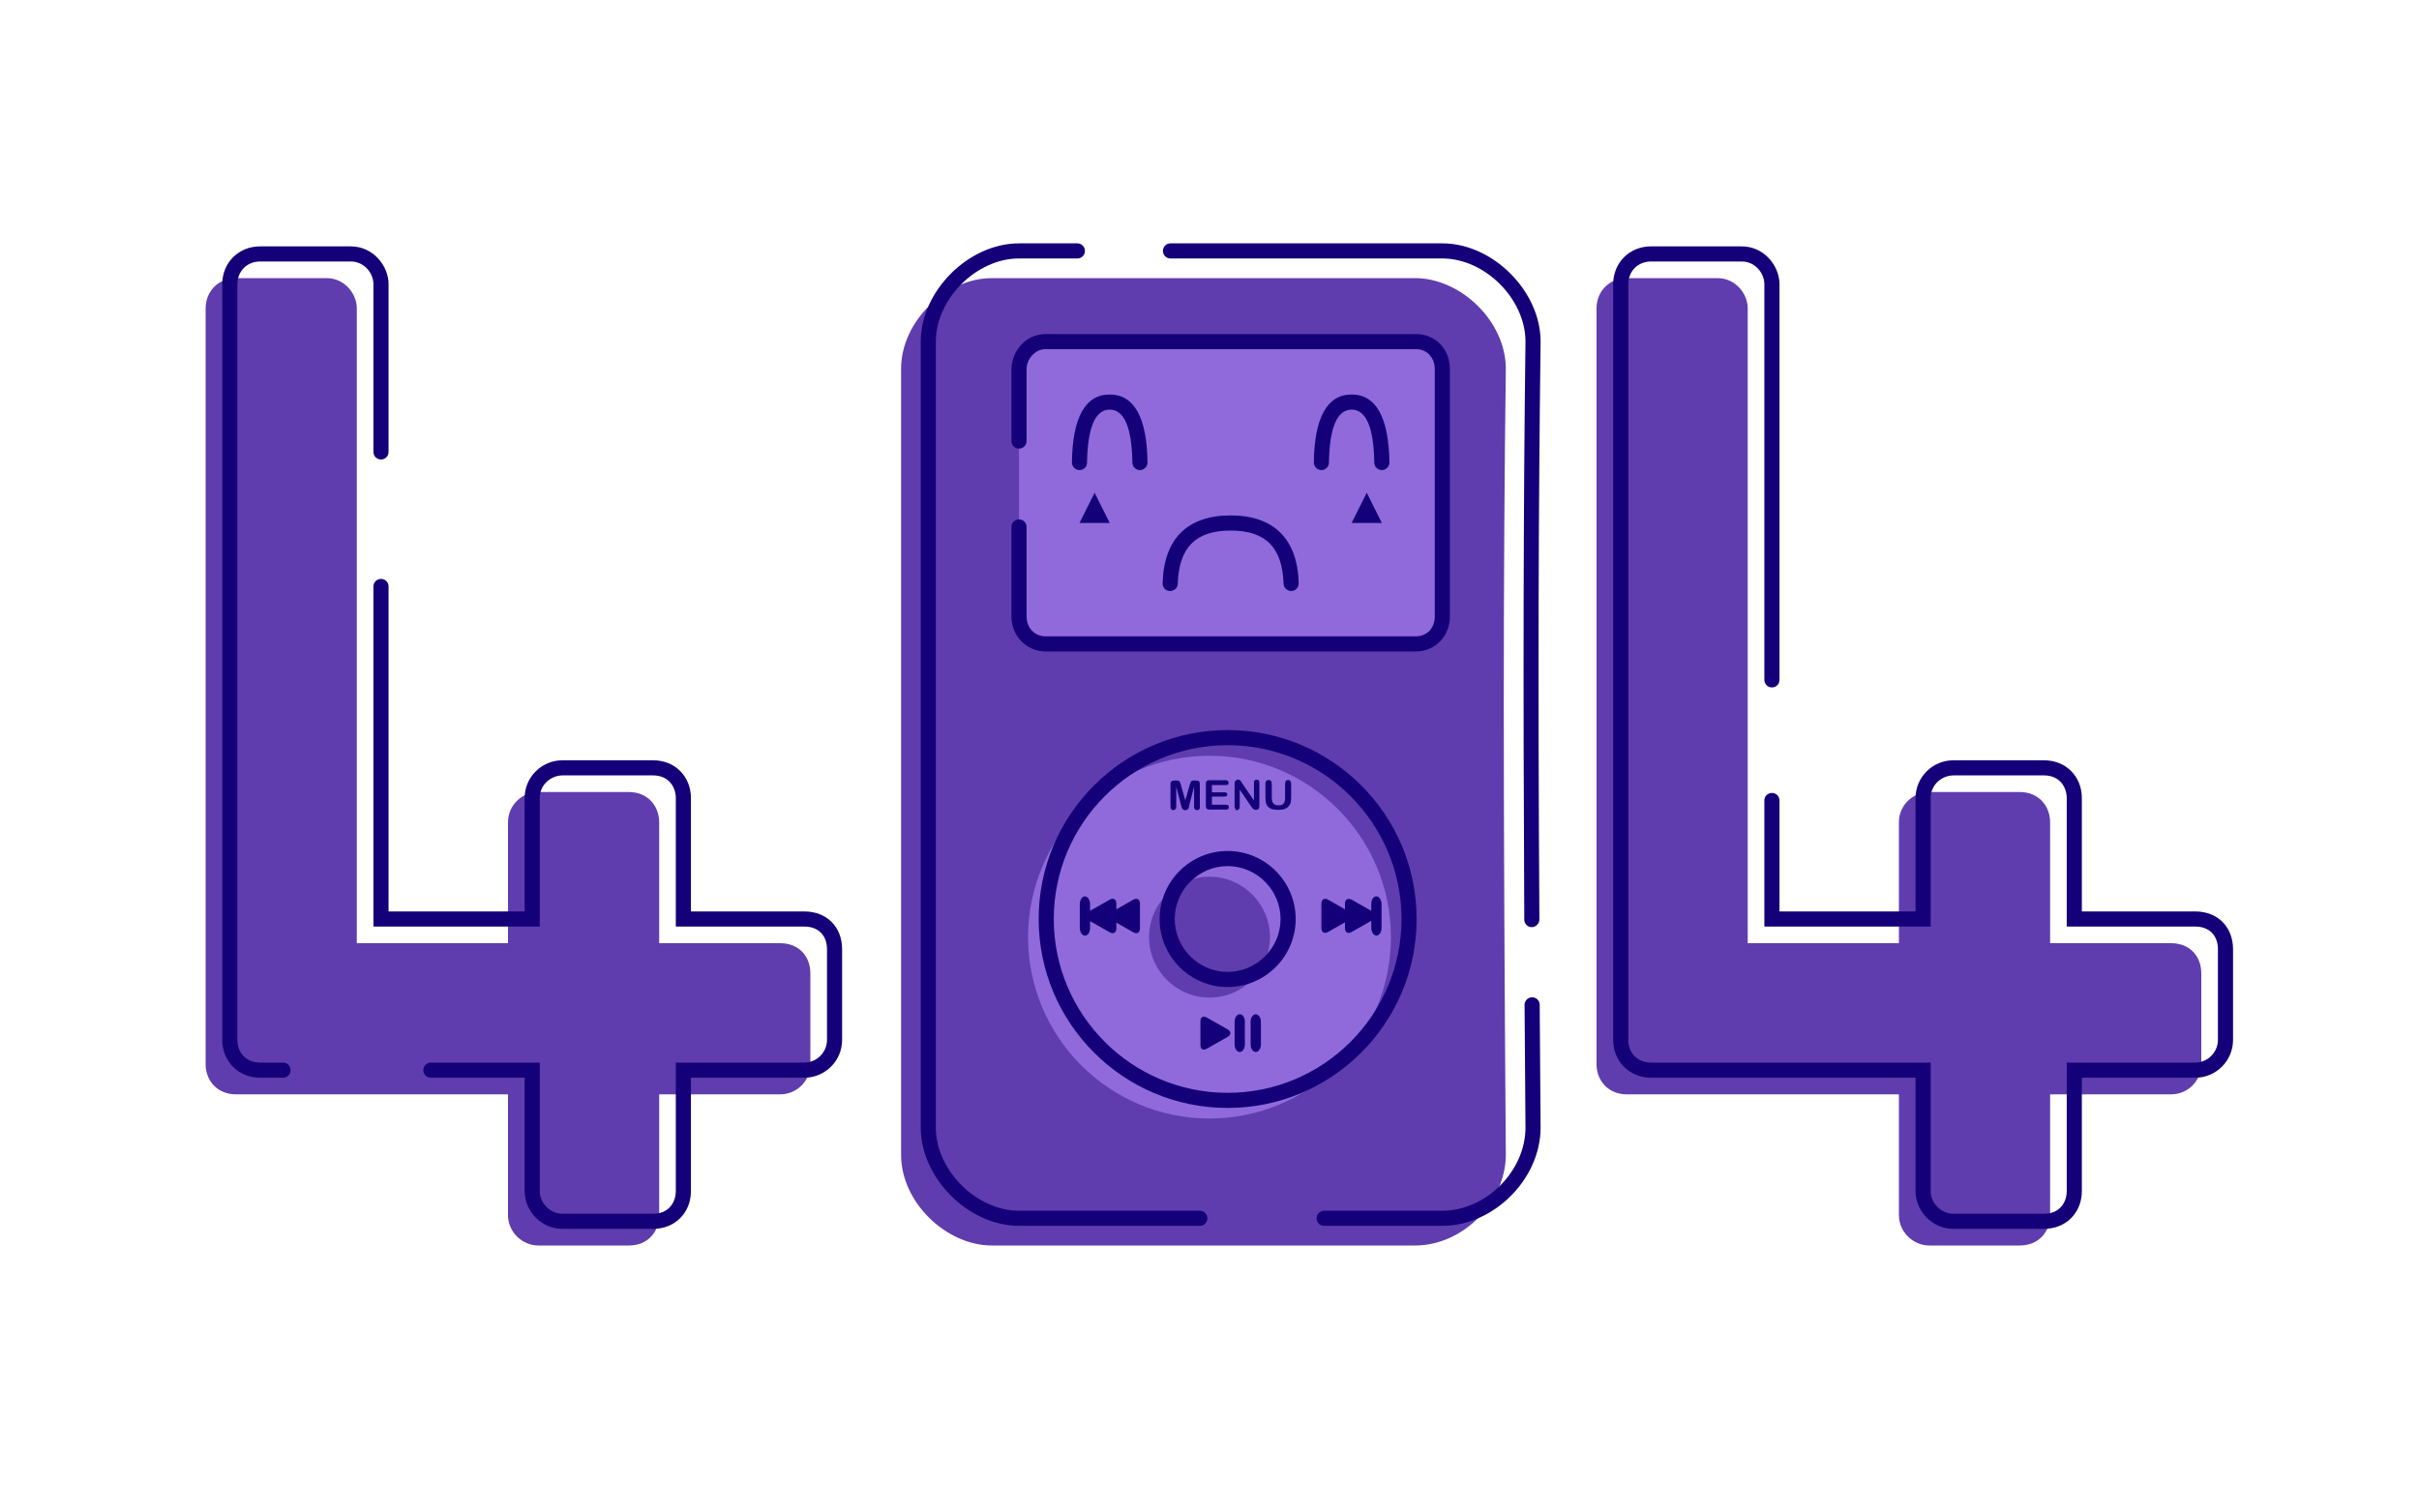
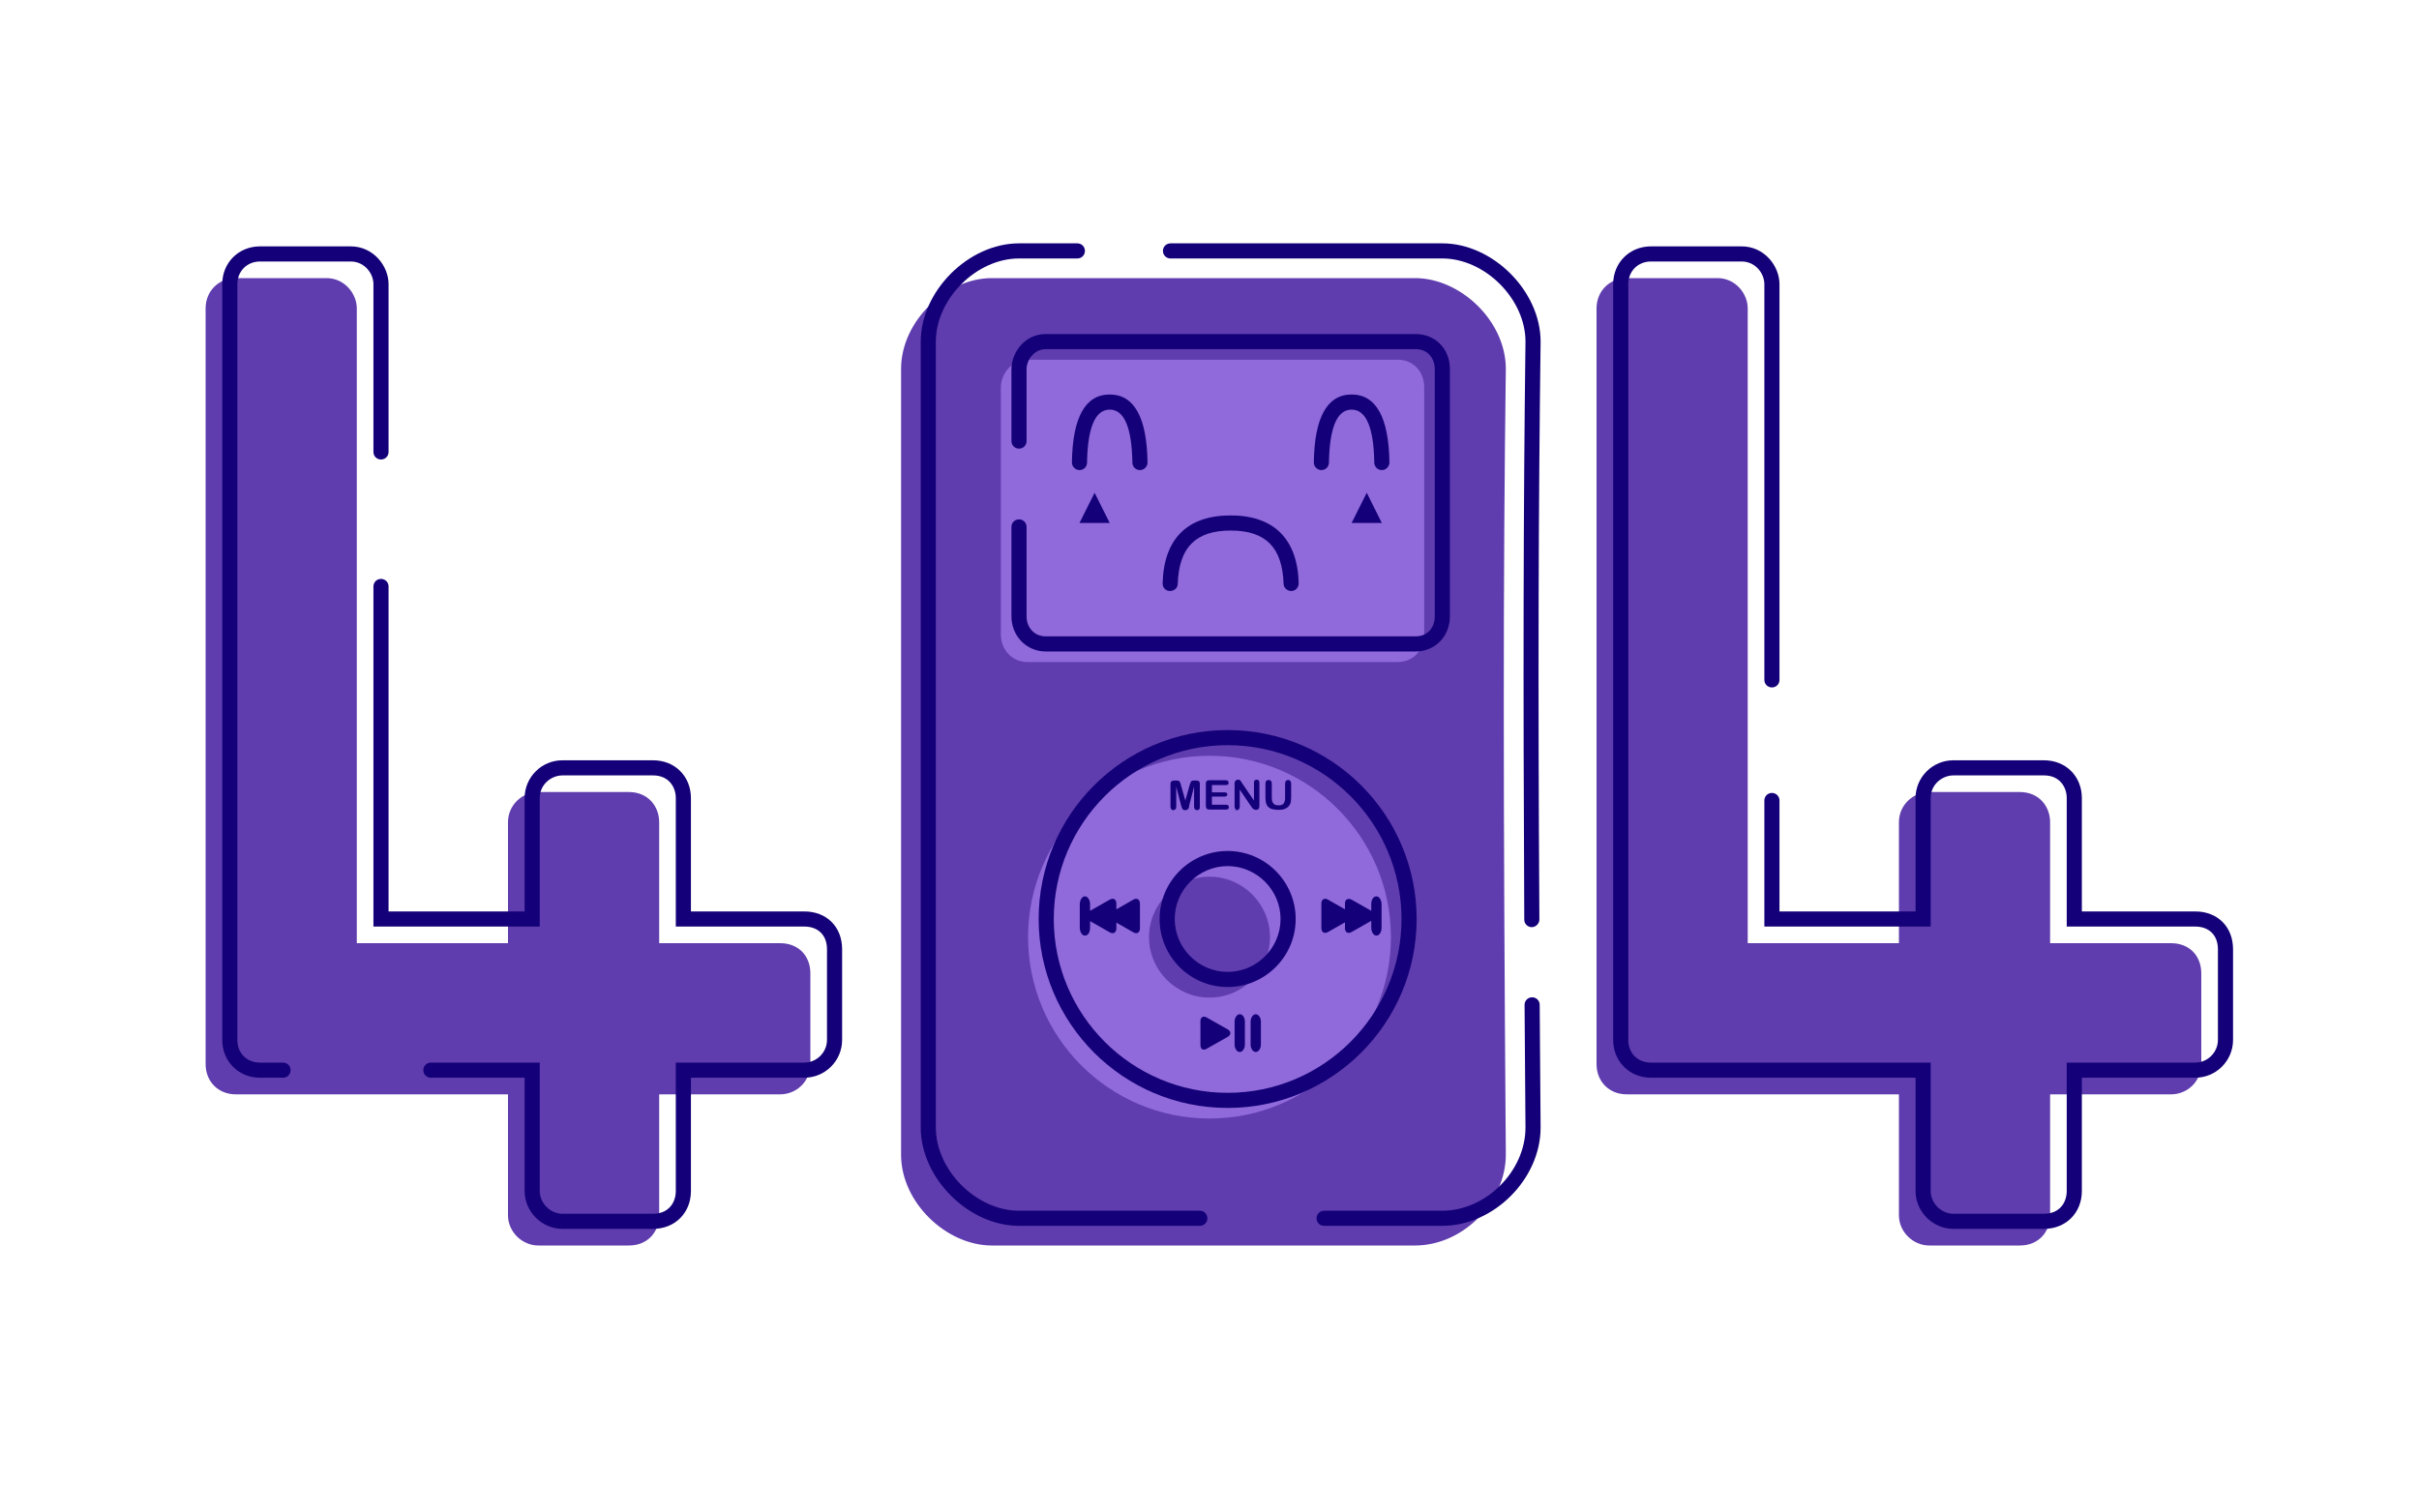
<svg xmlns="http://www.w3.org/2000/svg" xmlns:xlink="http://www.w3.org/1999/xlink" version="1.1" id="Layer_1" x="0px" y="0px" viewBox="0 0 800 500" style="enable-background:new 0 0 800 500;" xml:space="preserve">
  <style type="text/css">
	.st0{clip-path:url(#SVGID_2_);}
	.st1{fill:#847272;fill-opacity:0;}
	.st2{fill:#5F3DAE;}
	.st3{fill:#906ADB;}
	.st4{fill:#140078;}
</style>
  <g>
    <g>
-       <defs>
-         <rect id="SVGID_1_" width="800" height="500" />
-       </defs>
-       <clipPath id="SVGID_2_">
-         <use xlink:href="#SVGID_1_" style="overflow:visible;" />
-       </clipPath>
-       <g class="st0">
-         <rect class="st1" width="800" height="500" />
-         <path class="st2" d="M498,122c-0.9,67.9-0.9,141.3,0,260c0,15.3-13.9,30-30,30c-41.6,0-88.3,0-140,0c-15,0-30-14.2-30-30     c0-72.8,0-159.5,0-260c0-15.8,15-30,30-30c41.6,0,88.3,0,140,0C483,92,498,106.2,498,122z" />
-         <path class="st3" d="M468.2,113c5.4,0,8.8,4.1,8.8,9.1v81.8c0,5-3.5,9.1-8.8,9.1H345.8c-5.1,0-8.8-4.1-8.8-9.1v-81.8     c0-4.4,3.6-9.1,8.8-9.1C345.8,113,468.2,113,468.2,113z" />
-         <path class="st3" d="M400,250c-33.1,0-60,26.9-60,60c0,33.1,26.9,60,60,60c33.1,0,60-26.9,60-60C460,276.9,433.1,250,400,250z      M400,330c-11,0-20-9-20-20s9-20,20-20s20,9,20,20S411,330,400,330z" />
-         <path class="st2" d="M528,102c0-5.7,4.3-10,10-10h30c6,0,10,5.2,10,10v210h50v-40c0-5.8,4.8-10,10-10h30c6.2,0,10,4.6,10,10v40     h40c6.1,0,10,4.2,10,10v30c0,5.6-4.5,10-10,10h-40v40c0,5.5-3.8,10-10,10h-30c-5.3,0-10-4.5-10-10v-40h-90c-6,0-10-4.4-10-10V102     z" />
-         <path class="st2" d="M68,102c0-5.7,4.3-10,10-10h30c6,0,10,5.2,10,10v210h50v-40c0-5.8,4.8-10,10-10h30c6.2,0,10,4.6,10,10v40h40     c6.1,0,10,4.2,10,10v30c0,5.6-4.5,10-10,10h-40v40c0,5.5-3.8,10-10,10h-30c-5.3,0-10-4.5-10-10v-40H78c-6,0-10-4.4-10-10V102z" />
-         <g>
-           <path class="st4" d="M396.8,405.5H337c-16.7,0-32.5-15.8-32.5-32.5V113c0-16.7,15.8-32.5,32.5-32.5h19.3c1.4,0,2.5,1.1,2.5,2.5      s-1.1,2.5-2.5,2.5H337c-14.1,0-27.5,13.4-27.5,27.5v260c0,14.1,13.4,27.5,27.5,27.5h59.8c1.4,0,2.5,1.1,2.5,2.5      S398.2,405.5,396.8,405.5z" />
-           <path class="st4" d="M477,405.5h-39.1c-1.4,0-2.5-1.1-2.5-2.5s1.1-2.5,2.5-2.5H477c14.4,0,27.5-13.1,27.5-27.5      c-0.1-14.2-0.2-27.7-0.3-40.6c0-1.4,1.1-2.5,2.5-2.5c0,0,0,0,0,0c1.4,0,2.5,1.1,2.5,2.5c0.1,12.9,0.2,26.5,0.3,40.6      C509.5,390,494,405.5,477,405.5z" />
-           <path class="st4" d="M506.6,306.7c-1.4,0-2.5-1.1-2.5-2.5c-0.4-79.5-0.3-136.7,0.4-191.2c0-14.1-13.4-27.5-27.5-27.5h-89.9      c-1.4,0-2.5-1.1-2.5-2.5s1.1-2.5,2.5-2.5H477c16.7,0,32.5,15.8,32.5,32.5c-0.7,54.5-0.9,111.7-0.4,191.2      C509.1,305.5,507.9,306.7,506.6,306.7C506.6,306.7,506.6,306.7,506.6,306.7z" />
-           <path class="st4" d="M468.2,215.5H345.8c-6.3,0-11.3-5.1-11.3-11.6v-29.6c0-1.4,1.1-2.5,2.5-2.5s2.5,1.1,2.5,2.5v29.6      c0,3.8,2.7,6.6,6.3,6.6h122.4c3.7,0,6.3-2.7,6.3-6.6v-81.8c0-3.2-2-6.6-6.3-6.6H345.8c-3.7,0-6.3,3.5-6.3,6.6v23.8      c0,1.4-1.1,2.5-2.5,2.5s-2.5-1.1-2.5-2.5v-23.8c0-5.6,4.5-11.6,11.3-11.6h122.4c6.5,0,11.3,4.9,11.3,11.6v81.8      C479.5,210.5,474.6,215.5,468.2,215.5z" />
-           <path class="st4" d="M406,366.5c-34.5,0-62.5-28-62.5-62.5s28-62.5,62.5-62.5c34.5,0,62.5,28,62.5,62.5S440.5,366.5,406,366.5z       M406,246.5c-31.7,0-57.5,25.8-57.5,57.5s25.8,57.5,57.5,57.5c31.7,0,57.5-25.8,57.5-57.5S437.7,246.5,406,246.5z" />
-           <path class="st4" d="M406,326.5c-12.4,0-22.5-10.1-22.5-22.5s10.1-22.5,22.5-22.5c12.4,0,22.5,10.1,22.5,22.5      S418.4,326.5,406,326.5z M406,286.5c-9.6,0-17.5,7.9-17.5,17.5s7.9,17.5,17.5,17.5s17.5-7.9,17.5-17.5S415.6,286.5,406,286.5z" />
-           <path class="st4" d="M388,268c0.3,0,0.5-0.1,0.7-0.3c0.2-0.2,0.3-0.5,0.3-0.8v-6.7l1.6,6.2c0.1,0.2,0.1,0.4,0.2,0.6      s0.1,0.4,0.2,0.5s0.2,0.3,0.4,0.4c0.2,0.1,0.4,0.1,0.6,0.1c0.3,0,0.6-0.1,0.7-0.2c0.2-0.1,0.3-0.3,0.4-0.5s0.2-0.5,0.2-0.9      l1.6-6.2v6.7c0,0.4,0.1,0.6,0.3,0.8c0.2,0.2,0.4,0.3,0.7,0.3c0.3,0,0.5-0.1,0.7-0.3c0.2-0.2,0.2-0.5,0.2-0.8v-7.6      c0-0.4-0.1-0.7-0.3-0.9c-0.2-0.1-0.5-0.2-0.9-0.2H395c-0.4,0-0.6,0-0.8,0.1c-0.2,0.1-0.3,0.2-0.4,0.4c-0.1,0.2-0.2,0.5-0.3,0.8      l-1.5,5.3l-1.5-5.3c-0.1-0.4-0.2-0.7-0.3-0.8c-0.1-0.2-0.2-0.3-0.4-0.4c-0.2-0.1-0.4-0.1-0.8-0.1h-0.6c-0.4,0-0.7,0.1-0.9,0.2      c-0.2,0.2-0.4,0.4-0.4,0.9v7.6c0,0.4,0.1,0.6,0.3,0.8C387.5,267.9,387.7,268,388,268z" />
-           <path class="st4" d="M400,267.8h5.5c0.3,0,0.6-0.1,0.7-0.2c0.1-0.2,0.2-0.3,0.2-0.6c0-0.2-0.1-0.4-0.2-0.6      c-0.2-0.1-0.4-0.2-0.7-0.2h-4.7v-2.7h4.2c0.3,0,0.5-0.1,0.7-0.2c0.1-0.1,0.2-0.3,0.2-0.5s-0.1-0.4-0.2-0.5s-0.4-0.2-0.7-0.2      h-4.2v-2.4h4.6c0.3,0,0.6-0.1,0.7-0.2c0.2-0.1,0.2-0.3,0.2-0.6c0-0.2-0.1-0.4-0.2-0.6c-0.2-0.1-0.4-0.2-0.7-0.2H400      c-0.3,0-0.5,0-0.7,0.1s-0.3,0.2-0.4,0.4c-0.1,0.2-0.1,0.4-0.1,0.7v7.3c0,0.4,0.1,0.7,0.3,0.9C399.2,267.7,399.5,267.8,400,267.8      z" />
-           <path class="st4" d="M409,268c0.3,0,0.5-0.1,0.7-0.3c0.2-0.2,0.3-0.5,0.3-0.8v-5.7l3.8,5.6c0.1,0.1,0.2,0.3,0.3,0.4      c0.1,0.1,0.2,0.3,0.4,0.4c0.1,0.1,0.3,0.2,0.4,0.2c0.1,0.1,0.3,0.1,0.5,0.1c0.7,0,1.1-0.4,1.1-1.3V259c0-0.4-0.1-0.6-0.2-0.8      c-0.2-0.2-0.4-0.3-0.7-0.3c-0.3,0-0.5,0.1-0.7,0.3c-0.2,0.2-0.2,0.5-0.2,0.8v5.8l-3.9-5.7c-0.1-0.2-0.2-0.3-0.3-0.5      c-0.1-0.1-0.2-0.3-0.3-0.4c-0.1-0.1-0.2-0.2-0.3-0.2c-0.1-0.1-0.3-0.1-0.5-0.1s-0.4,0.1-0.6,0.2s-0.3,0.3-0.4,0.5      s-0.1,0.4-0.1,0.7v7.5c0,0.4,0.1,0.6,0.3,0.8C408.5,267.9,408.7,268,409,268z" />
-           <path class="st4" d="M426,258c-0.3,0-0.5,0.1-0.7,0.3c-0.2,0.2-0.3,0.5-0.3,0.9v4.8c0,0.8-0.2,1.4-0.5,1.8s-0.9,0.6-1.7,0.6      c-0.6,0-1-0.1-1.3-0.3c-0.3-0.2-0.5-0.5-0.7-0.8c-0.1-0.4-0.2-0.8-0.2-1.4v-4.7c0-0.4-0.1-0.7-0.3-0.9c-0.2-0.2-0.4-0.3-0.8-0.3      c-0.3,0-0.5,0.1-0.7,0.3c-0.2,0.2-0.3,0.5-0.3,0.9v4.6c0,0.7,0.1,1.4,0.2,1.9c0.2,0.5,0.4,1,0.8,1.3s0.8,0.6,1.4,0.7      s1.2,0.2,2,0.2c0.6,0,1.2-0.1,1.7-0.2c0.5-0.2,0.9-0.4,1.3-0.7c0.4-0.4,0.7-0.8,0.9-1.3c0.1-0.5,0.2-1.1,0.2-1.9v-4.6      c0-0.4-0.1-0.7-0.3-0.9C426.5,258.1,426.3,258,426,258z" />
-           <path class="st4" d="M444.8,298.9v1.9l-5.6-3.2c-1.2-0.7-2.2-0.1-2.2,1.3v8.1c0,1.4,1,2,2.2,1.3l5.6-3.2v1.9c0,1.4,1,2,2.2,1.3      l6.5-3.7v2.3c0,1.4,0.8,2.6,1.7,2.6c0.9,0,1.7-1.1,1.7-2.6v-7.8c0-1.4-0.8-2.6-1.7-2.6c-1,0-1.7,1.1-1.7,2.6v2.2l-6.5-3.7      C445.8,297,444.8,297.5,444.8,298.9z" />
-           <path class="st4" d="M374.8,297.6l-5.6,3.2v-1.9c0-1.4-1-2-2.2-1.3l-6.5,3.7v-2.2c0-1.4-0.8-2.6-1.7-2.6c-0.9,0-1.7,1.2-1.7,2.6      v7.8c0,1.4,0.8,2.6,1.7,2.6c1,0,1.7-1.1,1.7-2.6v-2.2l6.5,3.7c1.2,0.7,2.2,0.1,2.2-1.3v-1.9l5.6,3.2c1.2,0.7,2.2,0.1,2.2-1.3      V299C377,297.5,376,296.9,374.8,297.6z" />
-           <path class="st4" d="M406,340.5l-6.9-3.9c-1.2-0.7-2.1-0.1-2.1,1.2v7.9c0,1.4,1,1.9,2.1,1.2l6.9-3.9      C407.2,342.3,407.2,341.2,406,340.5z" />
-           <path class="st4" d="M410,335.5c-0.9,0-1.7,1.1-1.7,2.5v7.5c0,1.4,0.8,2.5,1.7,2.5c0.9,0,1.7-1.1,1.7-2.5V338      C411.7,336.6,411,335.5,410,335.5z" />
-           <path class="st4" d="M415.3,335.5c-0.9,0-1.7,1.1-1.7,2.5v7.5c0,1.4,0.8,2.5,1.7,2.5c0.9,0,1.7-1.1,1.7-2.5V338      C417,336.6,416.2,335.5,415.3,335.5z" />
-           <path class="st4" d="M377,155.5c-1.4,0-2.5-1.1-2.5-2.5c-0.2-11.6-2.7-17.5-7.5-17.5s-7.3,5.9-7.5,17.5c0,1.4-1.1,2.5-2.5,2.5      c0,0,0,0,0,0c-1.4,0-2.5-1.2-2.5-2.5c0.2-14.9,4.4-22.5,12.5-22.5s12.3,7.6,12.5,22.5C379.5,154.3,378.4,155.5,377,155.5      C377,155.5,377,155.5,377,155.5z" />
-           <path class="st4" d="M457,155.5c-1.4,0-2.5-1.1-2.5-2.5c-0.2-11.6-2.7-17.5-7.5-17.5s-7.3,5.9-7.5,17.5c0,1.4-1.1,2.5-2.5,2.5      c0,0,0,0,0,0c-1.4,0-2.5-1.2-2.5-2.5c0.2-14.9,4.4-22.5,12.5-22.5s12.3,7.6,12.5,22.5C459.5,154.3,458.4,155.5,457,155.5      C457,155.5,457,155.5,457,155.5z" />
-           <path class="st4" d="M427,195.5c-1.3,0-2.5-1.1-2.5-2.4c-0.4-12-5.9-17.6-17.5-17.6c-11.6,0-17.1,5.6-17.5,17.6      c0,1.4-1.2,2.4-2.6,2.4c-1.4,0-2.5-1.2-2.4-2.6c0.4-14.7,8.2-22.4,22.5-22.4c14.3,0,22.1,7.8,22.5,22.4      C429.5,194.3,428.5,195.5,427,195.5C427,195.5,427,195.5,427,195.5z" />
-           <path class="st4" d="M452,163l-5,10h10L452,163z" />
-           <path class="st4" d="M362,163l-5,10h10L362,163z" />
+       <g>
+         <defs>
+           <rect id="SVGID_1_" width="800" height="500" />
+         </defs>
+         <clipPath id="SVGID_2_">
+           <use xlink:href="#SVGID_1_" style="overflow:visible;" />
+         </clipPath>
+         <g class="st0">
+           <rect class="st1" width="800" height="500" />
+           <path class="st2" d="M498,122c-0.9,67.9-0.9,141.3,0,260c0,15.3-13.9,30-30,30c-41.6,0-88.3,0-140,0c-15,0-30-14.2-30-30      c0-72.8,0-159.5,0-260c0-15.8,15-30,30-30c41.6,0,88.3,0,140,0C483,92,498,106.2,498,122z" />
+           <path class="st3" d="M462.2,119c5.4,0,8.8,4.1,8.8,9.1v81.8c0,5-3.5,9.1-8.8,9.1H339.8c-5.1,0-8.8-4.1-8.8-9.1v-81.8      c0-4.4,3.6-9.1,8.8-9.1C339.8,119,462.2,119,462.2,119z" />
+           <path class="st3" d="M400,250c-33.1,0-60,26.9-60,60s26.9,60,60,60s60-26.9,60-60S433.1,250,400,250z M400,330c-11,0-20-9-20-20      s9-20,20-20s20,9,20,20S411,330,400,330z" />
+           <path class="st2" d="M528,102c0-5.7,4.3-10,10-10h30c6,0,10,5.2,10,10v210h50v-40c0-5.8,4.8-10,10-10h30c6.2,0,10,4.6,10,10v40      h40c6.1,0,10,4.2,10,10v30c0,5.6-4.5,10-10,10h-40v40c0,5.5-3.8,10-10,10h-30c-5.3,0-10-4.5-10-10v-40h-90c-6,0-10-4.4-10-10      V102z" />
+           <path class="st2" d="M68,102c0-5.7,4.3-10,10-10h30c6,0,10,5.2,10,10v210h50v-40c0-5.8,4.8-10,10-10h30c6.2,0,10,4.6,10,10v40      h40c6.1,0,10,4.2,10,10v30c0,5.6-4.5,10-10,10h-40v40c0,5.5-3.8,10-10,10h-30c-5.3,0-10-4.5-10-10v-40H78c-6,0-10-4.4-10-10V102      z" />
+           <g>
+             <path class="st4" d="M396.8,405.5H337c-16.7,0-32.5-15.8-32.5-32.5V113c0-16.7,15.8-32.5,32.5-32.5h19.3c1.4,0,2.5,1.1,2.5,2.5       s-1.1,2.5-2.5,2.5H337c-14.1,0-27.5,13.4-27.5,27.5v260c0,14.1,13.4,27.5,27.5,27.5h59.8c1.4,0,2.5,1.1,2.5,2.5       S398.2,405.5,396.8,405.5z" />
+             <path class="st4" d="M477,405.5h-39.1c-1.4,0-2.5-1.1-2.5-2.5s1.1-2.5,2.5-2.5H477c14.4,0,27.5-13.1,27.5-27.5       c-0.1-14.2-0.2-27.7-0.3-40.6c0-1.4,1.1-2.5,2.5-2.5l0,0c1.4,0,2.5,1.1,2.5,2.5c0.1,12.9,0.2,26.5,0.3,40.6       C509.5,390,494,405.5,477,405.5z" />
+             <path class="st4" d="M506.6,306.7c-1.4,0-2.5-1.1-2.5-2.5c-0.4-79.5-0.3-136.7,0.4-191.2c0-14.1-13.4-27.5-27.5-27.5h-89.9       c-1.4,0-2.5-1.1-2.5-2.5s1.1-2.5,2.5-2.5H477c16.7,0,32.5,15.8,32.5,32.5c-0.7,54.5-0.9,111.7-0.4,191.2       C509.1,305.5,507.9,306.7,506.6,306.7L506.6,306.7z" />
+             <path class="st4" d="M468.2,215.5H345.8c-6.3,0-11.3-5.1-11.3-11.6v-29.6c0-1.4,1.1-2.5,2.5-2.5s2.5,1.1,2.5,2.5v29.6       c0,3.8,2.7,6.6,6.3,6.6h122.4c3.7,0,6.3-2.7,6.3-6.6v-81.8c0-3.2-2-6.6-6.3-6.6H345.8c-3.7,0-6.3,3.5-6.3,6.6v23.8       c0,1.4-1.1,2.5-2.5,2.5s-2.5-1.1-2.5-2.5v-23.8c0-5.6,4.5-11.6,11.3-11.6h122.4c6.5,0,11.3,4.9,11.3,11.6v81.8       C479.5,210.5,474.6,215.5,468.2,215.5z" />
+             <path class="st4" d="M406,366.5c-34.5,0-62.5-28-62.5-62.5s28-62.5,62.5-62.5s62.5,28,62.5,62.5S440.5,366.5,406,366.5z        M406,246.5c-31.7,0-57.5,25.8-57.5,57.5s25.8,57.5,57.5,57.5s57.5-25.8,57.5-57.5S437.7,246.5,406,246.5z" />
+             <path class="st4" d="M406,326.5c-12.4,0-22.5-10.1-22.5-22.5s10.1-22.5,22.5-22.5s22.5,10.1,22.5,22.5S418.4,326.5,406,326.5z        M406,286.5c-9.6,0-17.5,7.9-17.5,17.5s7.9,17.5,17.5,17.5s17.5-7.9,17.5-17.5S415.6,286.5,406,286.5z" />
+             <path class="st4" d="M388,268c0.3,0,0.5-0.1,0.7-0.3c0.2-0.2,0.3-0.5,0.3-0.8v-6.7l1.6,6.2c0.1,0.2,0.1,0.4,0.2,0.6       s0.1,0.4,0.2,0.5s0.2,0.3,0.4,0.4c0.2,0.1,0.4,0.1,0.6,0.1c0.3,0,0.6-0.1,0.7-0.2c0.2-0.1,0.3-0.3,0.4-0.5s0.2-0.5,0.2-0.9       l1.6-6.2v6.7c0,0.4,0.1,0.6,0.3,0.8c0.2,0.2,0.4,0.3,0.7,0.3c0.3,0,0.5-0.1,0.7-0.3c0.2-0.2,0.2-0.5,0.2-0.8v-7.6       c0-0.4-0.1-0.7-0.3-0.9c-0.2-0.1-0.5-0.2-0.9-0.2H395c-0.4,0-0.6,0-0.8,0.1c-0.2,0.1-0.3,0.2-0.4,0.4c-0.1,0.2-0.2,0.5-0.3,0.8       l-1.5,5.3l-1.5-5.3c-0.1-0.4-0.2-0.7-0.3-0.8c-0.1-0.2-0.2-0.3-0.4-0.4c-0.2-0.1-0.4-0.1-0.8-0.1h-0.6c-0.4,0-0.7,0.1-0.9,0.2       c-0.2,0.2-0.4,0.4-0.4,0.9v7.6c0,0.4,0.1,0.6,0.3,0.8C387.5,267.9,387.7,268,388,268z" />
+             <path class="st4" d="M400,267.8h5.5c0.3,0,0.6-0.1,0.7-0.2c0.1-0.2,0.2-0.3,0.2-0.6c0-0.2-0.1-0.4-0.2-0.6       c-0.2-0.1-0.4-0.2-0.7-0.2h-4.7v-2.7h4.2c0.3,0,0.5-0.1,0.7-0.2c0.1-0.1,0.2-0.3,0.2-0.5s-0.1-0.4-0.2-0.5s-0.4-0.2-0.7-0.2       h-4.2v-2.4h4.6c0.3,0,0.6-0.1,0.7-0.2c0.2-0.1,0.2-0.3,0.2-0.6c0-0.2-0.1-0.4-0.2-0.6c-0.2-0.1-0.4-0.2-0.7-0.2H400       c-0.3,0-0.5,0-0.7,0.1s-0.3,0.2-0.4,0.4c-0.1,0.2-0.1,0.4-0.1,0.7v7.3c0,0.4,0.1,0.7,0.3,0.9       C399.2,267.7,399.5,267.8,400,267.8z" />
+             <path class="st4" d="M409,268c0.3,0,0.5-0.1,0.7-0.3c0.2-0.2,0.3-0.5,0.3-0.8v-5.7l3.8,5.6c0.1,0.1,0.2,0.3,0.3,0.4       c0.1,0.1,0.2,0.3,0.4,0.4c0.1,0.1,0.3,0.2,0.4,0.2c0.1,0.1,0.3,0.1,0.5,0.1c0.7,0,1.1-0.4,1.1-1.3V259c0-0.4-0.1-0.6-0.2-0.8       c-0.2-0.2-0.4-0.3-0.7-0.3c-0.3,0-0.5,0.1-0.7,0.3c-0.2,0.2-0.2,0.5-0.2,0.8v5.8l-3.9-5.7c-0.1-0.2-0.2-0.3-0.3-0.5       c-0.1-0.1-0.2-0.3-0.3-0.4c-0.1-0.1-0.2-0.2-0.3-0.2c-0.1-0.1-0.3-0.1-0.5-0.1s-0.4,0.1-0.6,0.2s-0.3,0.3-0.4,0.5       s-0.1,0.4-0.1,0.7v7.5c0,0.4,0.1,0.6,0.3,0.8C408.5,267.9,408.7,268,409,268z" />
+             <path class="st4" d="M426,258c-0.3,0-0.5,0.1-0.7,0.3c-0.2,0.2-0.3,0.5-0.3,0.9v4.8c0,0.8-0.2,1.4-0.5,1.8s-0.9,0.6-1.7,0.6       c-0.6,0-1-0.1-1.3-0.3c-0.3-0.2-0.5-0.5-0.7-0.8c-0.1-0.4-0.2-0.8-0.2-1.4v-4.7c0-0.4-0.1-0.7-0.3-0.9       c-0.2-0.2-0.4-0.3-0.8-0.3c-0.3,0-0.5,0.1-0.7,0.3c-0.2,0.2-0.3,0.5-0.3,0.9v4.6c0,0.7,0.1,1.4,0.2,1.9c0.2,0.5,0.4,1,0.8,1.3       s0.8,0.6,1.4,0.7s1.2,0.2,2,0.2c0.6,0,1.2-0.1,1.7-0.2c0.5-0.2,0.9-0.4,1.3-0.7c0.4-0.4,0.7-0.8,0.9-1.3       c0.1-0.5,0.2-1.1,0.2-1.9v-4.6c0-0.4-0.1-0.7-0.3-0.9C426.5,258.1,426.3,258,426,258z" />
+             <path class="st4" d="M444.8,298.9v1.9l-5.6-3.2c-1.2-0.7-2.2-0.1-2.2,1.3v8.1c0,1.4,1,2,2.2,1.3l5.6-3.2v1.9c0,1.4,1,2,2.2,1.3       l6.5-3.7v2.3c0,1.4,0.8,2.6,1.7,2.6c0.9,0,1.7-1.1,1.7-2.6v-7.8c0-1.4-0.8-2.6-1.7-2.6c-1,0-1.7,1.1-1.7,2.6v2.2l-6.5-3.7       C445.8,297,444.8,297.5,444.8,298.9z" />
+             <path class="st4" d="M374.8,297.6l-5.6,3.2v-1.9c0-1.4-1-2-2.2-1.3l-6.5,3.7v-2.2c0-1.4-0.8-2.6-1.7-2.6       c-0.9,0-1.7,1.2-1.7,2.6v7.8c0,1.4,0.8,2.6,1.7,2.6c1,0,1.7-1.1,1.7-2.6v-2.2l6.5,3.7c1.2,0.7,2.2,0.1,2.2-1.3v-1.9l5.6,3.2       c1.2,0.7,2.2,0.1,2.2-1.3V299C377,297.5,376,296.9,374.8,297.6z" />
+             <path class="st4" d="M406,340.5l-6.9-3.9c-1.2-0.7-2.1-0.1-2.1,1.2v7.9c0,1.4,1,1.9,2.1,1.2l6.9-3.9       C407.2,342.3,407.2,341.2,406,340.5z" />
+             <path class="st4" d="M410,335.5c-0.9,0-1.7,1.1-1.7,2.5v7.5c0,1.4,0.8,2.5,1.7,2.5c0.9,0,1.7-1.1,1.7-2.5V338       C411.7,336.6,411,335.5,410,335.5z" />
+             <path class="st4" d="M415.3,335.5c-0.9,0-1.7,1.1-1.7,2.5v7.5c0,1.4,0.8,2.5,1.7,2.5c0.9,0,1.7-1.1,1.7-2.5V338       C417,336.6,416.2,335.5,415.3,335.5z" />
+             <path class="st4" d="M377,155.5c-1.4,0-2.5-1.1-2.5-2.5c-0.2-11.6-2.7-17.5-7.5-17.5s-7.3,5.9-7.5,17.5c0,1.4-1.1,2.5-2.5,2.5       l0,0c-1.4,0-2.5-1.2-2.5-2.5c0.2-14.9,4.4-22.5,12.5-22.5s12.3,7.6,12.5,22.5C379.5,154.3,378.4,155.5,377,155.5L377,155.5z" />
+             <path class="st4" d="M457,155.5c-1.4,0-2.5-1.1-2.5-2.5c-0.2-11.6-2.7-17.5-7.5-17.5s-7.3,5.9-7.5,17.5c0,1.4-1.1,2.5-2.5,2.5       l0,0c-1.4,0-2.5-1.2-2.5-2.5c0.2-14.9,4.4-22.5,12.5-22.5s12.3,7.6,12.5,22.5C459.5,154.3,458.4,155.5,457,155.5L457,155.5z" />
+             <path class="st4" d="M427,195.5c-1.3,0-2.5-1.1-2.5-2.4c-0.4-12-5.9-17.6-17.5-17.6s-17.1,5.6-17.5,17.6c0,1.4-1.2,2.4-2.6,2.4       s-2.5-1.2-2.4-2.6c0.4-14.7,8.2-22.4,22.5-22.4s22.1,7.8,22.5,22.4C429.5,194.3,428.5,195.5,427,195.5L427,195.5z" />
+             <path class="st4" d="M452,163l-5,10h10L452,163z" />
+             <path class="st4" d="M362,163l-5,10h10L362,163z" />
+           </g>
+           <path class="st4" d="M676,406.5h-30c-6.8,0-12.5-5.7-12.5-12.5v-37.5H546c-7.1,0-12.5-5.4-12.5-12.5V94      c0-7.1,5.4-12.5,12.5-12.5h30c7.5,0,12.5,6.5,12.5,12.5v130.9c0,1.4-1.1,2.5-2.5,2.5s-2.5-1.1-2.5-2.5V94c0-3.6-3-7.5-7.5-7.5      h-30c-4.3,0-7.5,3.2-7.5,7.5v250c0,4.4,3.1,7.5,7.5,7.5h92.5V394c0,4,3.5,7.5,7.5,7.5h30c5.2,0,7.5-3.8,7.5-7.5v-42.5H726      c4.1,0,7.5-3.4,7.5-7.5v-30c0-4.6-2.9-7.5-7.5-7.5h-42.5V264c0-3.6-2.3-7.5-7.5-7.5h-30c-3.6,0-7.5,2.9-7.5,7.5v42.5h-55v-41.7      c0-1.4,1.1-2.5,2.5-2.5s2.5,1.1,2.5,2.5v36.7h45V264c0-6.9,5.6-12.5,12.5-12.5h30c7.2,0,12.5,5.3,12.5,12.5v37.5H726      c7.4,0,12.5,5.1,12.5,12.5v30c0,6.9-5.6,12.5-12.5,12.5h-37.5V394C688.5,401.2,683.2,406.5,676,406.5z" />
+           <path class="st4" d="M93.6,356.5H86c-7.1,0-12.5-5.4-12.5-12.5V94c0-7.1,5.4-12.5,12.5-12.5h30c7.5,0,12.5,6.5,12.5,12.5v55.5      c0,1.4-1.1,2.5-2.5,2.5s-2.5-1.1-2.5-2.5V94c0-3.6-3-7.5-7.5-7.5H86c-4.3,0-7.5,3.2-7.5,7.5v250c0,4.4,3.1,7.5,7.5,7.5h7.6      c1.4,0,2.5,1.1,2.5,2.5S95,356.5,93.6,356.5z" />
+           <path class="st4" d="M216,406.5h-30c-6.8,0-12.5-5.7-12.5-12.5v-37.5h-31c-1.4,0-2.5-1.1-2.5-2.5s1.1-2.5,2.5-2.5h36V394      c0,4,3.5,7.5,7.5,7.5h30c5.2,0,7.5-3.8,7.5-7.5v-42.5H266c4.1,0,7.5-3.4,7.5-7.5v-30c0-4.6-2.9-7.5-7.5-7.5h-42.5V264      c0-3.6-2.3-7.5-7.5-7.5h-30c-3.6,0-7.5,2.9-7.5,7.5v42.5h-55V194c0-1.4,1.1-2.5,2.5-2.5s2.5,1.1,2.5,2.5v107.5h45V264      c0-6.9,5.6-12.5,12.5-12.5h30c7.2,0,12.5,5.3,12.5,12.5v37.5H266c7.4,0,12.5,5.1,12.5,12.5v30c0,6.9-5.6,12.5-12.5,12.5h-37.5      V394C228.5,401.2,223.2,406.5,216,406.5z" />
        </g>
-         <path class="st4" d="M676,406.5h-30c-6.8,0-12.5-5.7-12.5-12.5v-37.5H546c-7.1,0-12.5-5.4-12.5-12.5V94c0-7.1,5.4-12.5,12.5-12.5     h30c7.5,0,12.5,6.5,12.5,12.5v130.9c0,1.4-1.1,2.5-2.5,2.5s-2.5-1.1-2.5-2.5V94c0-3.6-3-7.5-7.5-7.5h-30c-4.3,0-7.5,3.2-7.5,7.5     v250c0,4.4,3.1,7.5,7.5,7.5h92.5V394c0,4,3.5,7.5,7.5,7.5h30c5.2,0,7.5-3.8,7.5-7.5v-42.5H726c4.1,0,7.5-3.4,7.5-7.5v-30     c0-4.6-2.9-7.5-7.5-7.5h-42.5V264c0-3.6-2.3-7.5-7.5-7.5h-30c-3.6,0-7.5,2.9-7.5,7.5v42.5h-55v-41.7c0-1.4,1.1-2.5,2.5-2.5     s2.5,1.1,2.5,2.5v36.7h45V264c0-6.9,5.6-12.5,12.5-12.5h30c7.2,0,12.5,5.3,12.5,12.5v37.5H726c7.4,0,12.5,5.1,12.5,12.5v30     c0,6.9-5.6,12.5-12.5,12.5h-37.5V394C688.5,401.2,683.2,406.5,676,406.5z" />
-         <path class="st4" d="M93.6,356.5H86c-7.1,0-12.5-5.4-12.5-12.5V94c0-7.1,5.4-12.5,12.5-12.5h30c7.5,0,12.5,6.5,12.5,12.5v55.5     c0,1.4-1.1,2.5-2.5,2.5s-2.5-1.1-2.5-2.5V94c0-3.6-3-7.5-7.5-7.5H86c-4.3,0-7.5,3.2-7.5,7.5v250c0,4.4,3.1,7.5,7.5,7.5h7.6     c1.4,0,2.5,1.1,2.5,2.5S95,356.5,93.6,356.5z" />
-         <path class="st4" d="M216,406.5h-30c-6.8,0-12.5-5.7-12.5-12.5v-37.5h-31c-1.4,0-2.5-1.1-2.5-2.5s1.1-2.5,2.5-2.5h36V394     c0,4,3.5,7.5,7.5,7.5h30c5.2,0,7.5-3.8,7.5-7.5v-42.5H266c4.1,0,7.5-3.4,7.5-7.5v-30c0-4.6-2.9-7.5-7.5-7.5h-42.5V264     c0-3.6-2.3-7.5-7.5-7.5h-30c-3.6,0-7.5,2.9-7.5,7.5v42.5h-55V194c0-1.4,1.1-2.5,2.5-2.5s2.5,1.1,2.5,2.5v107.5h45V264     c0-6.9,5.6-12.5,12.5-12.5h30c7.2,0,12.5,5.3,12.5,12.5v37.5H266c7.4,0,12.5,5.1,12.5,12.5v30c0,6.9-5.6,12.5-12.5,12.5h-37.5     V394C228.5,401.2,223.2,406.5,216,406.5z" />
      </g>
    </g>
  </g>
</svg>
